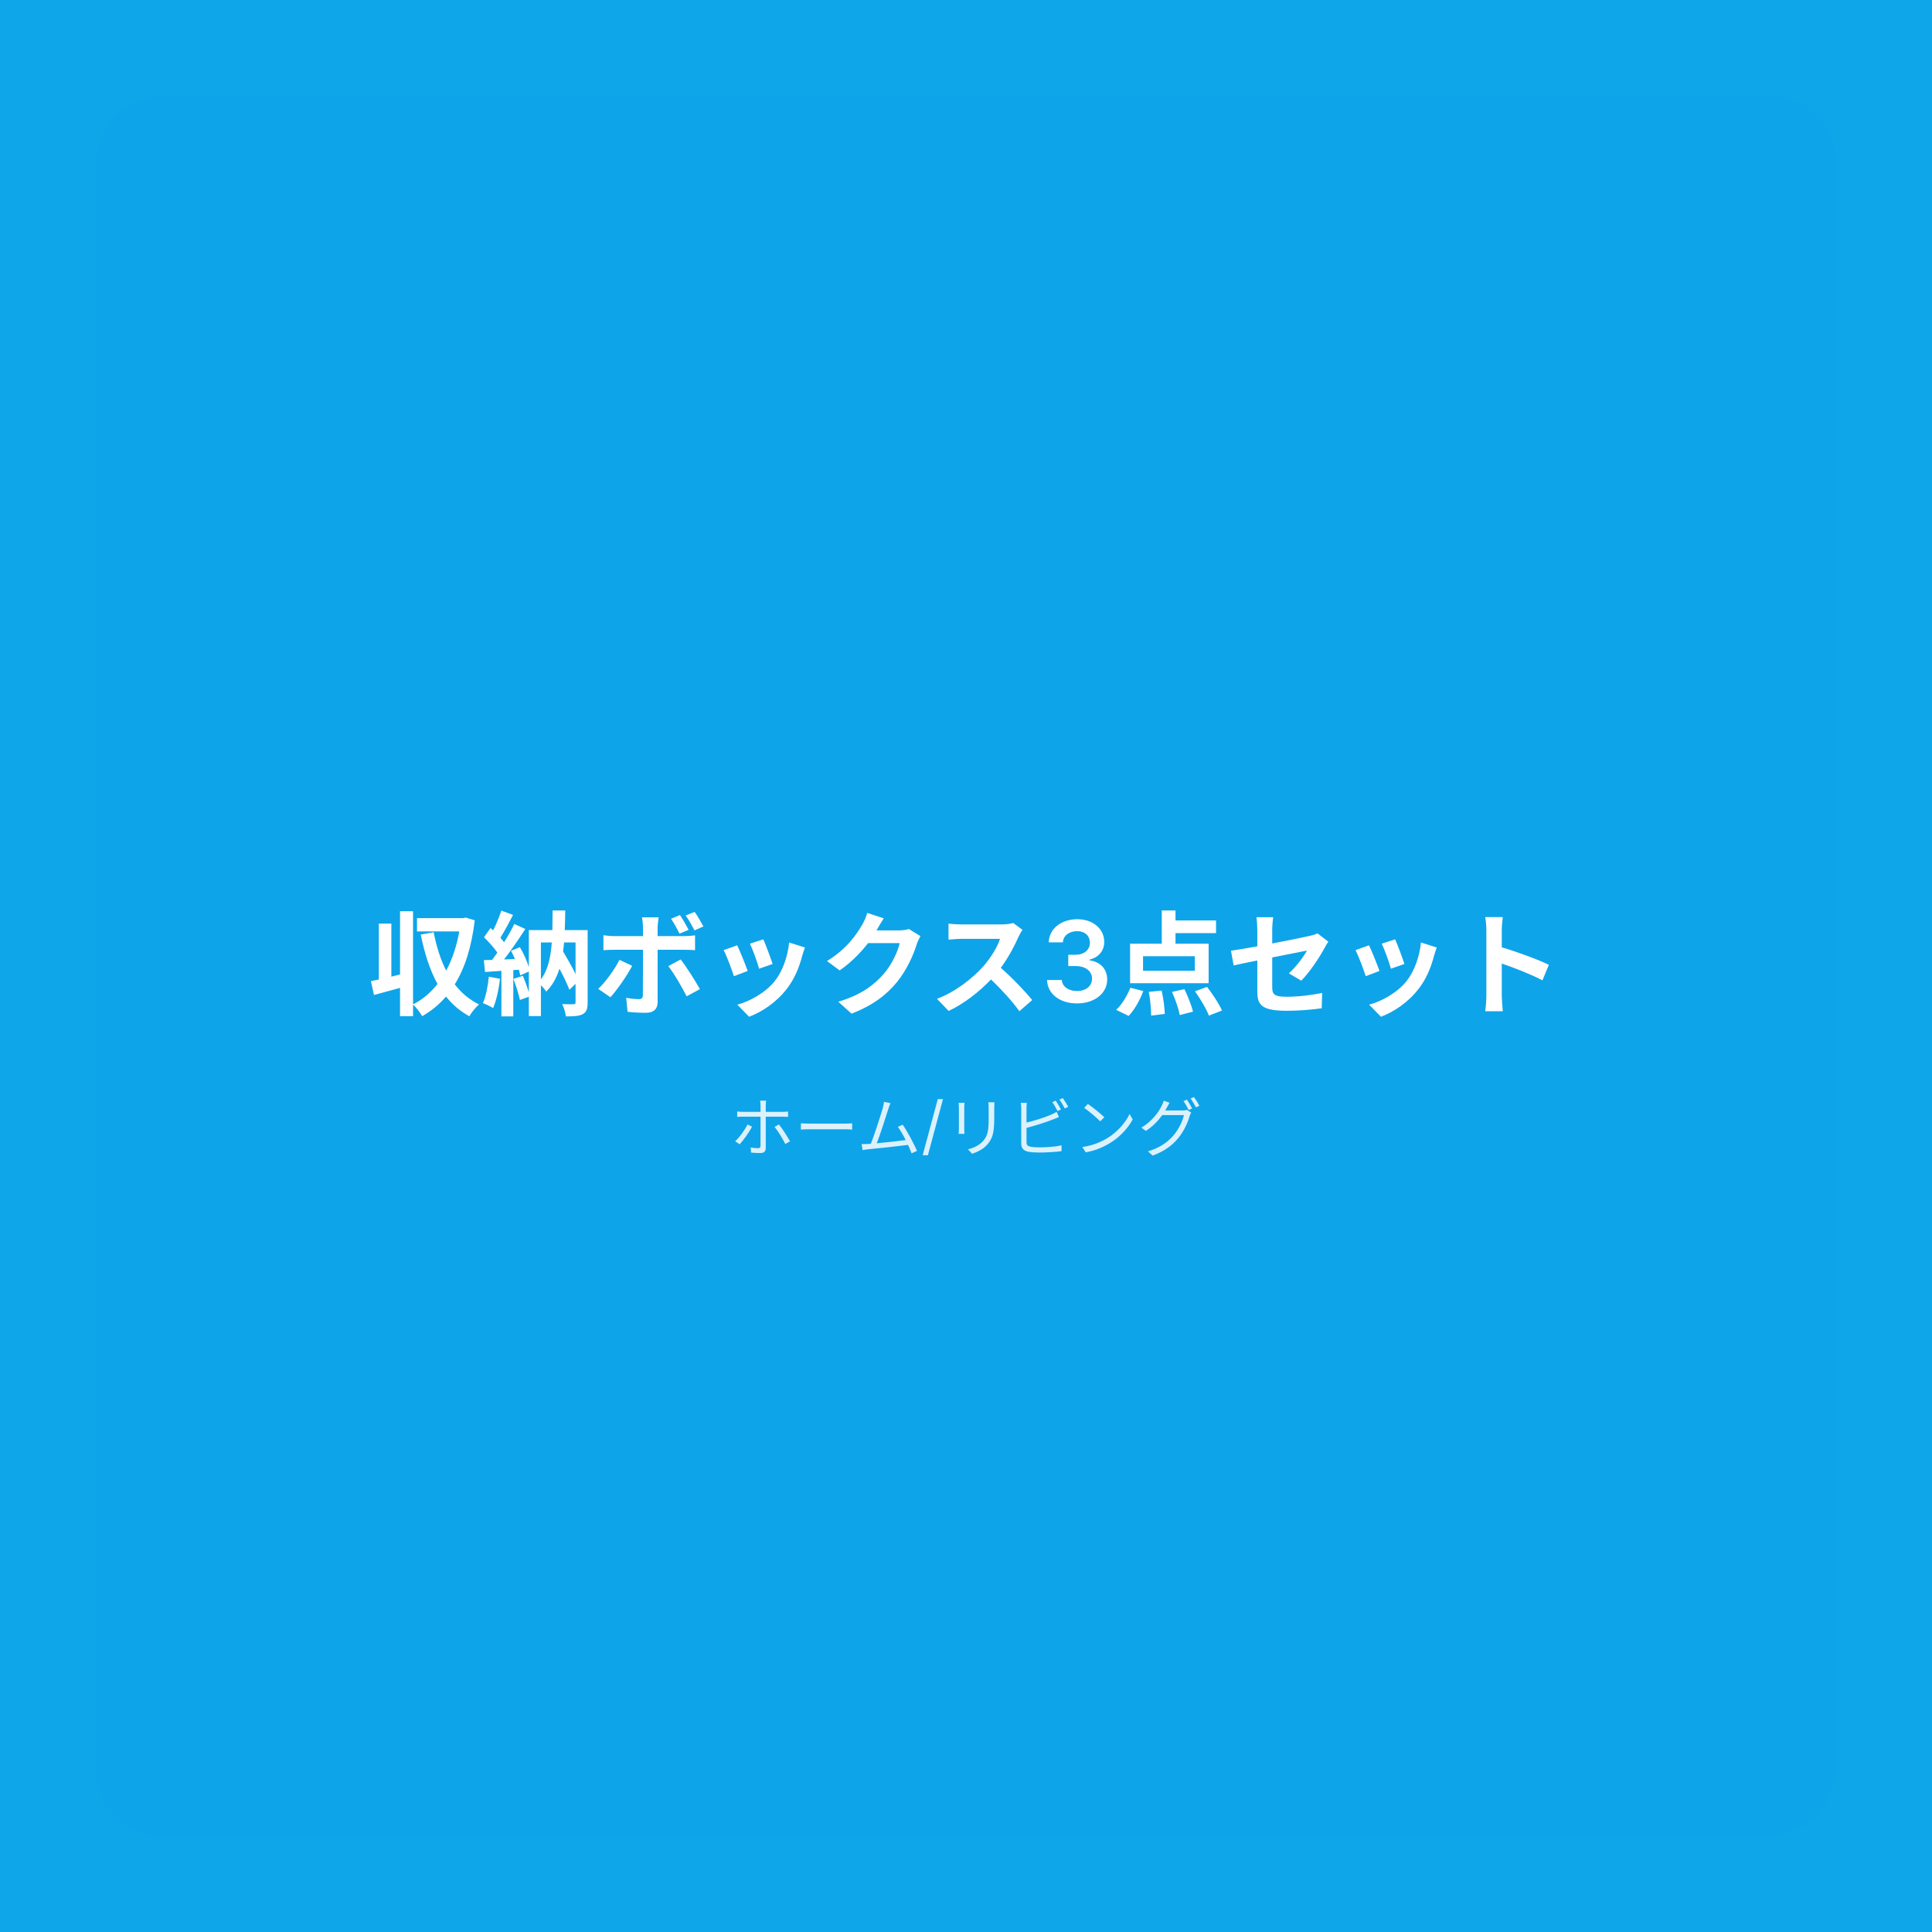
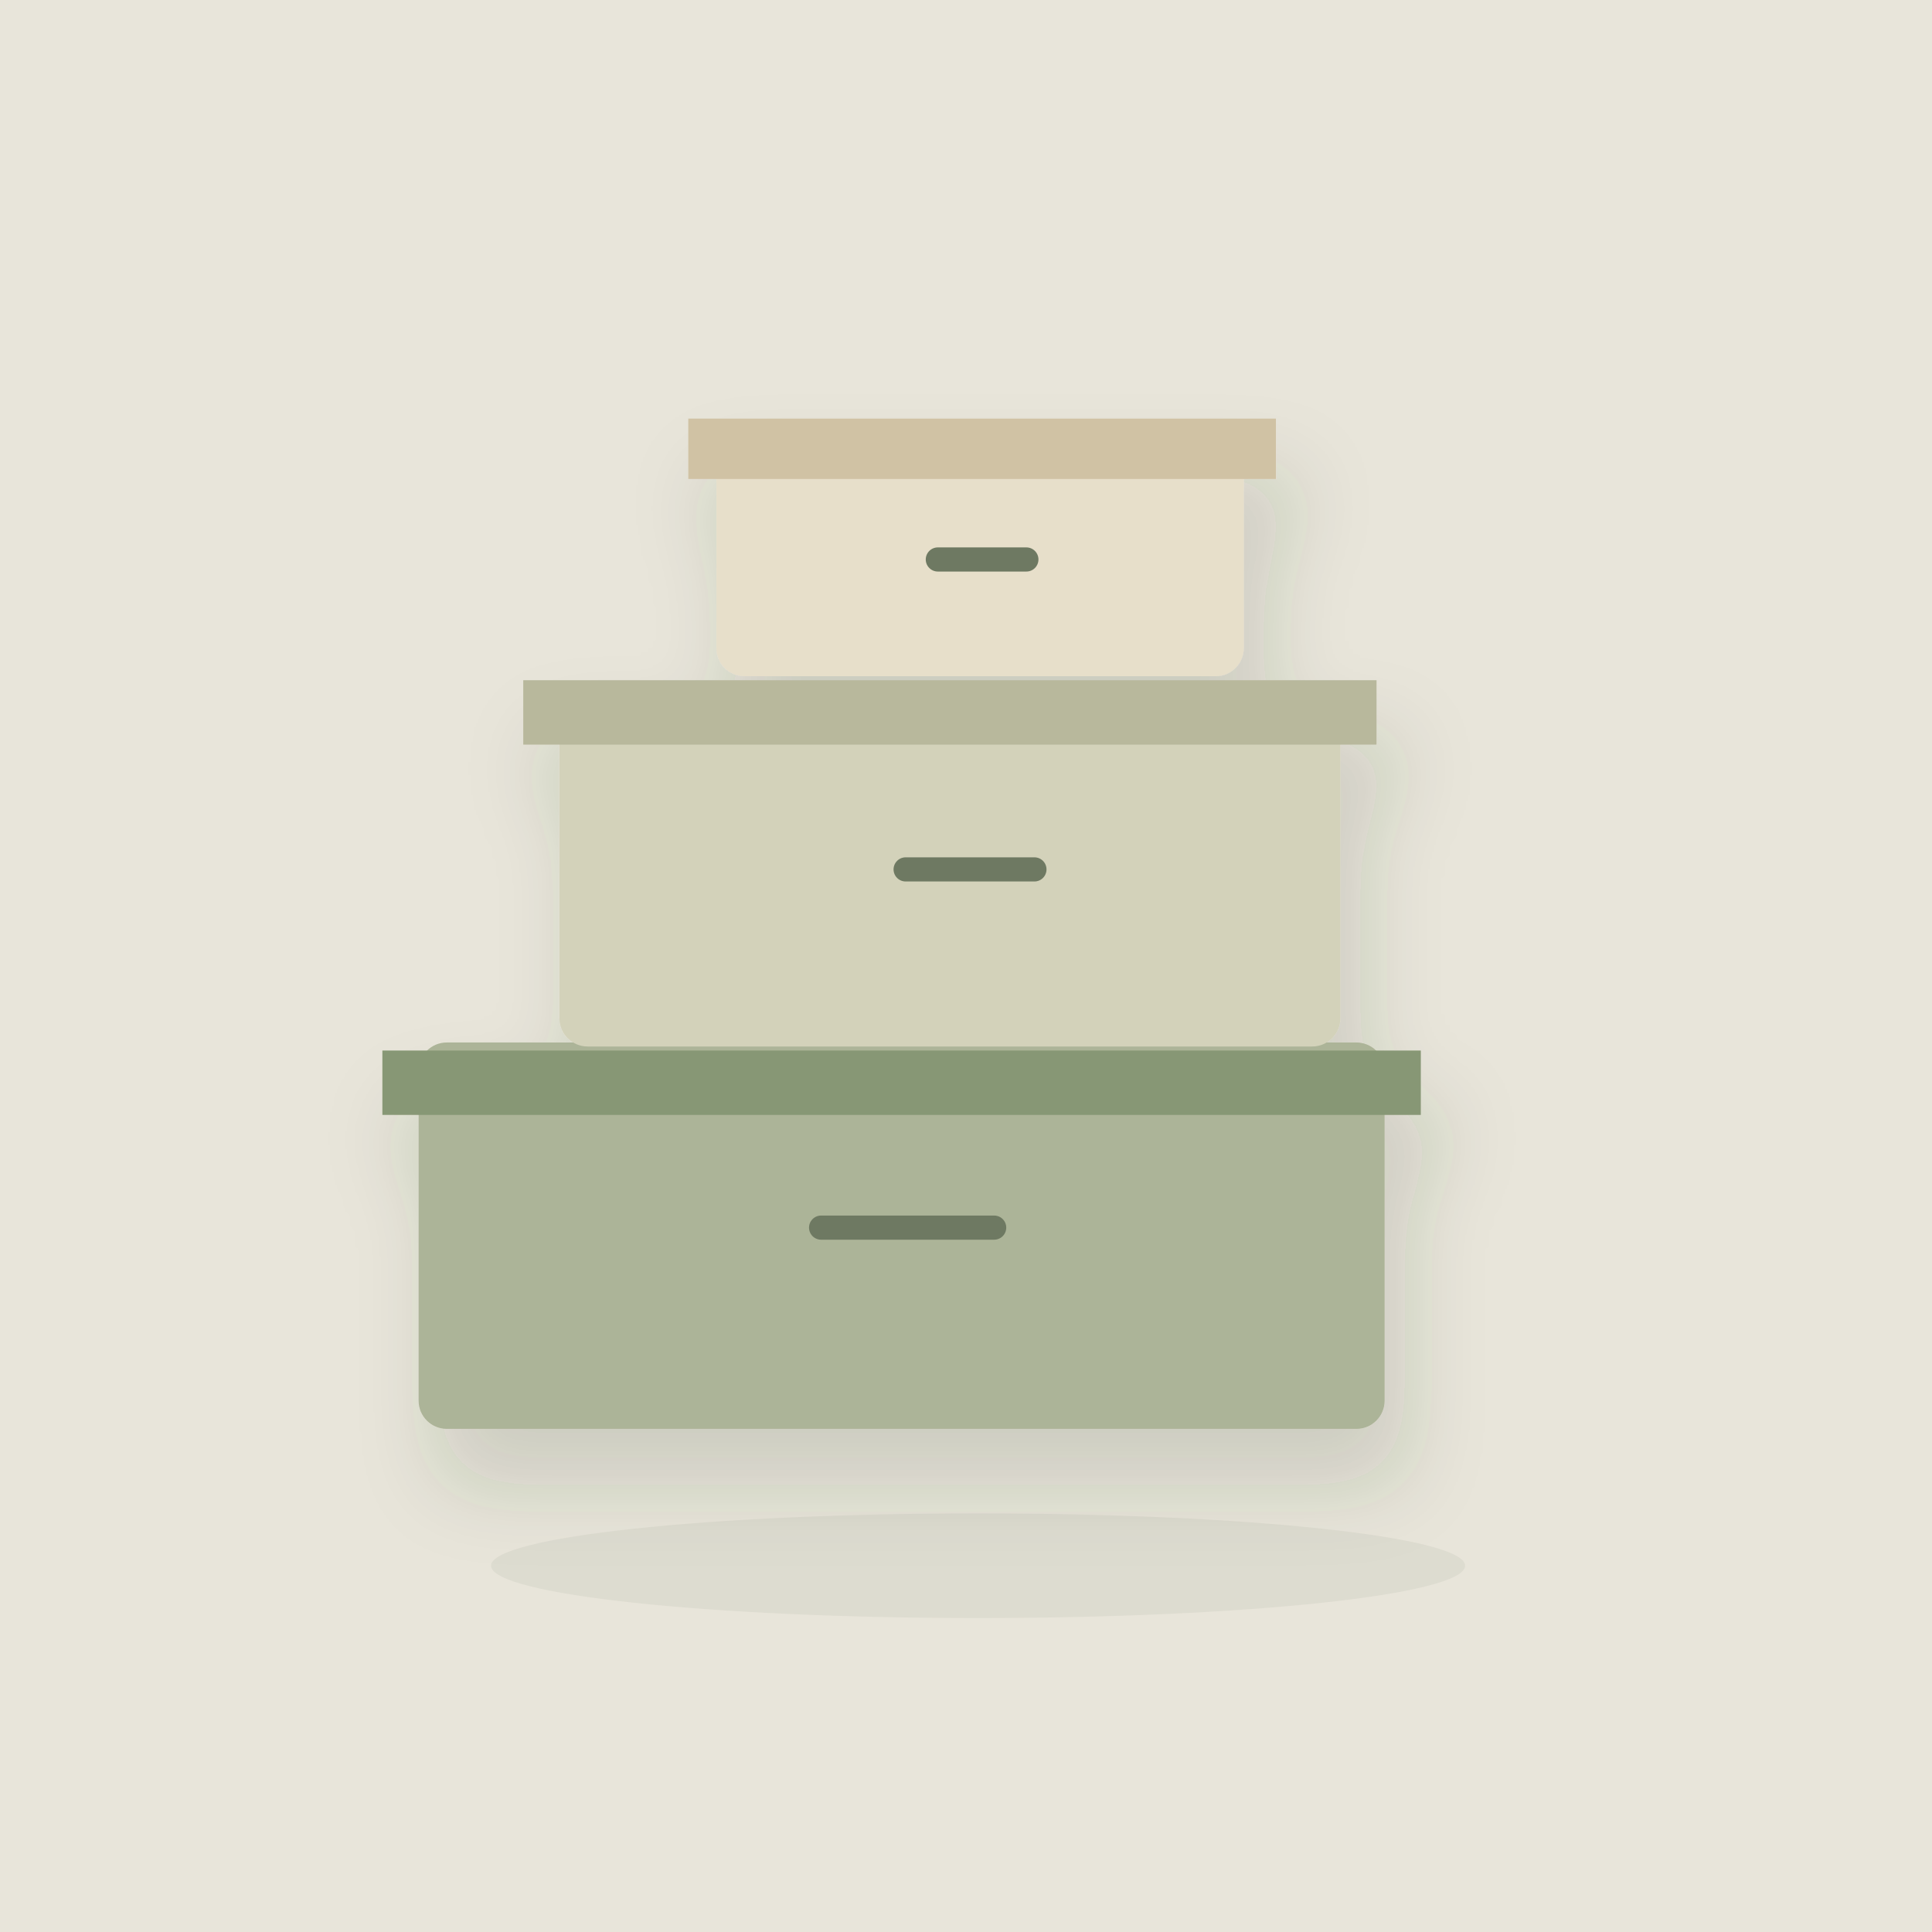
- <svg xmlns="http://www.w3.org/2000/svg" width="480" height="480" viewBox="0 0 480 480">
-   <rect width="480" height="480" fill="#0EA5E9" />
-   <rect x="24" y="24" width="432" height="432" rx="16" fill="#0EA5E9" fill-opacity="0.15" />
-   <text x="240" y="250" font-family="-apple-system, BlinkMacSystemFont, 'Segoe UI', sans-serif" font-size="28" font-weight="600" fill="#FFFFFF" text-anchor="middle">収納ボックス3点セット</text>
-   <text x="240" y="286" font-family="-apple-system, BlinkMacSystemFont, 'Segoe UI', sans-serif" font-size="16" fill="#FFFFFF" fill-opacity="0.85" text-anchor="middle">ホーム/リビング</text>
+ <svg xmlns="http://www.w3.org/2000/svg" width="480" height="480" viewBox="0 0 480 480" role="img" aria-labelledby="title">
+   <defs>
+     <linearGradient id="cream" x2="1" y2="1">
+       <stop stop-color="#fcfcf3" />
+       <stop offset="1" stop-color="#dedfd1" />
+     </linearGradient>
+     <linearGradient id="metal" x2="1" y2="1">
+       <stop stop-color="#c2c8b9" />
+       <stop offset=".5" stop-color="#8d9880" />
+       <stop offset="1" stop-color="#adb79f" />
+     </linearGradient>
+     <linearGradient id="sage" x2="1" y2=".6">
+       <stop stop-color="#b8c4a2" />
+       <stop offset="1" stop-color="#7a8b64" />
+     </linearGradient>
+     <linearGradient id="dark" x2="1" y2="1">
+       <stop stop-color="#78846c" />
+       <stop offset="1" stop-color="#3d4b35" />
+     </linearGradient>
+     <pattern id="mesh" width="7" height="7" patternUnits="userSpaceOnUse">
+       <rect width="7" height="7" fill="#647159" />
+       <circle cx="3" cy="3" r="1.1" fill="#354530" />
+     </pattern>
+     <filter id="shadow" x="-.5" y="-.5" width="2" height="2">
+       <feDropShadow dx="5" dy="14" stdDeviation="10" flood-color="#394331" flood-opacity=".15" />
+     </filter>
+   </defs>
+   <rect width="480" height="480" fill="#e8e5da" />
+   <ellipse cx="243" cy="389" rx="121" ry="13" fill="#384930" opacity=".06" />
+   <g filter="url(#shadow)">
+     <rect x="104" y="259" width="240" height="96" rx="7" fill="#acb498" />
+     <path d="M95 261h258v16H95Z" fill="#879775" />
+     <rect x="139" y="170" width="194" height="90" rx="7" fill="#d3d2ba" />
+     <path d="M130 169h212v16H130Z" fill="#b8b89c" />
+     <rect x="178" y="108" width="131" height="60" rx="7" fill="#e7dfca" />
+     <path d="M171 104h146v15H171Z" fill="#d0c2a4" />
+     <path d="M204 305h43m-22-89h32m-24-77h22" stroke="#6e7962" stroke-width="6" stroke-linecap="round" />
+   </g>
</svg>
